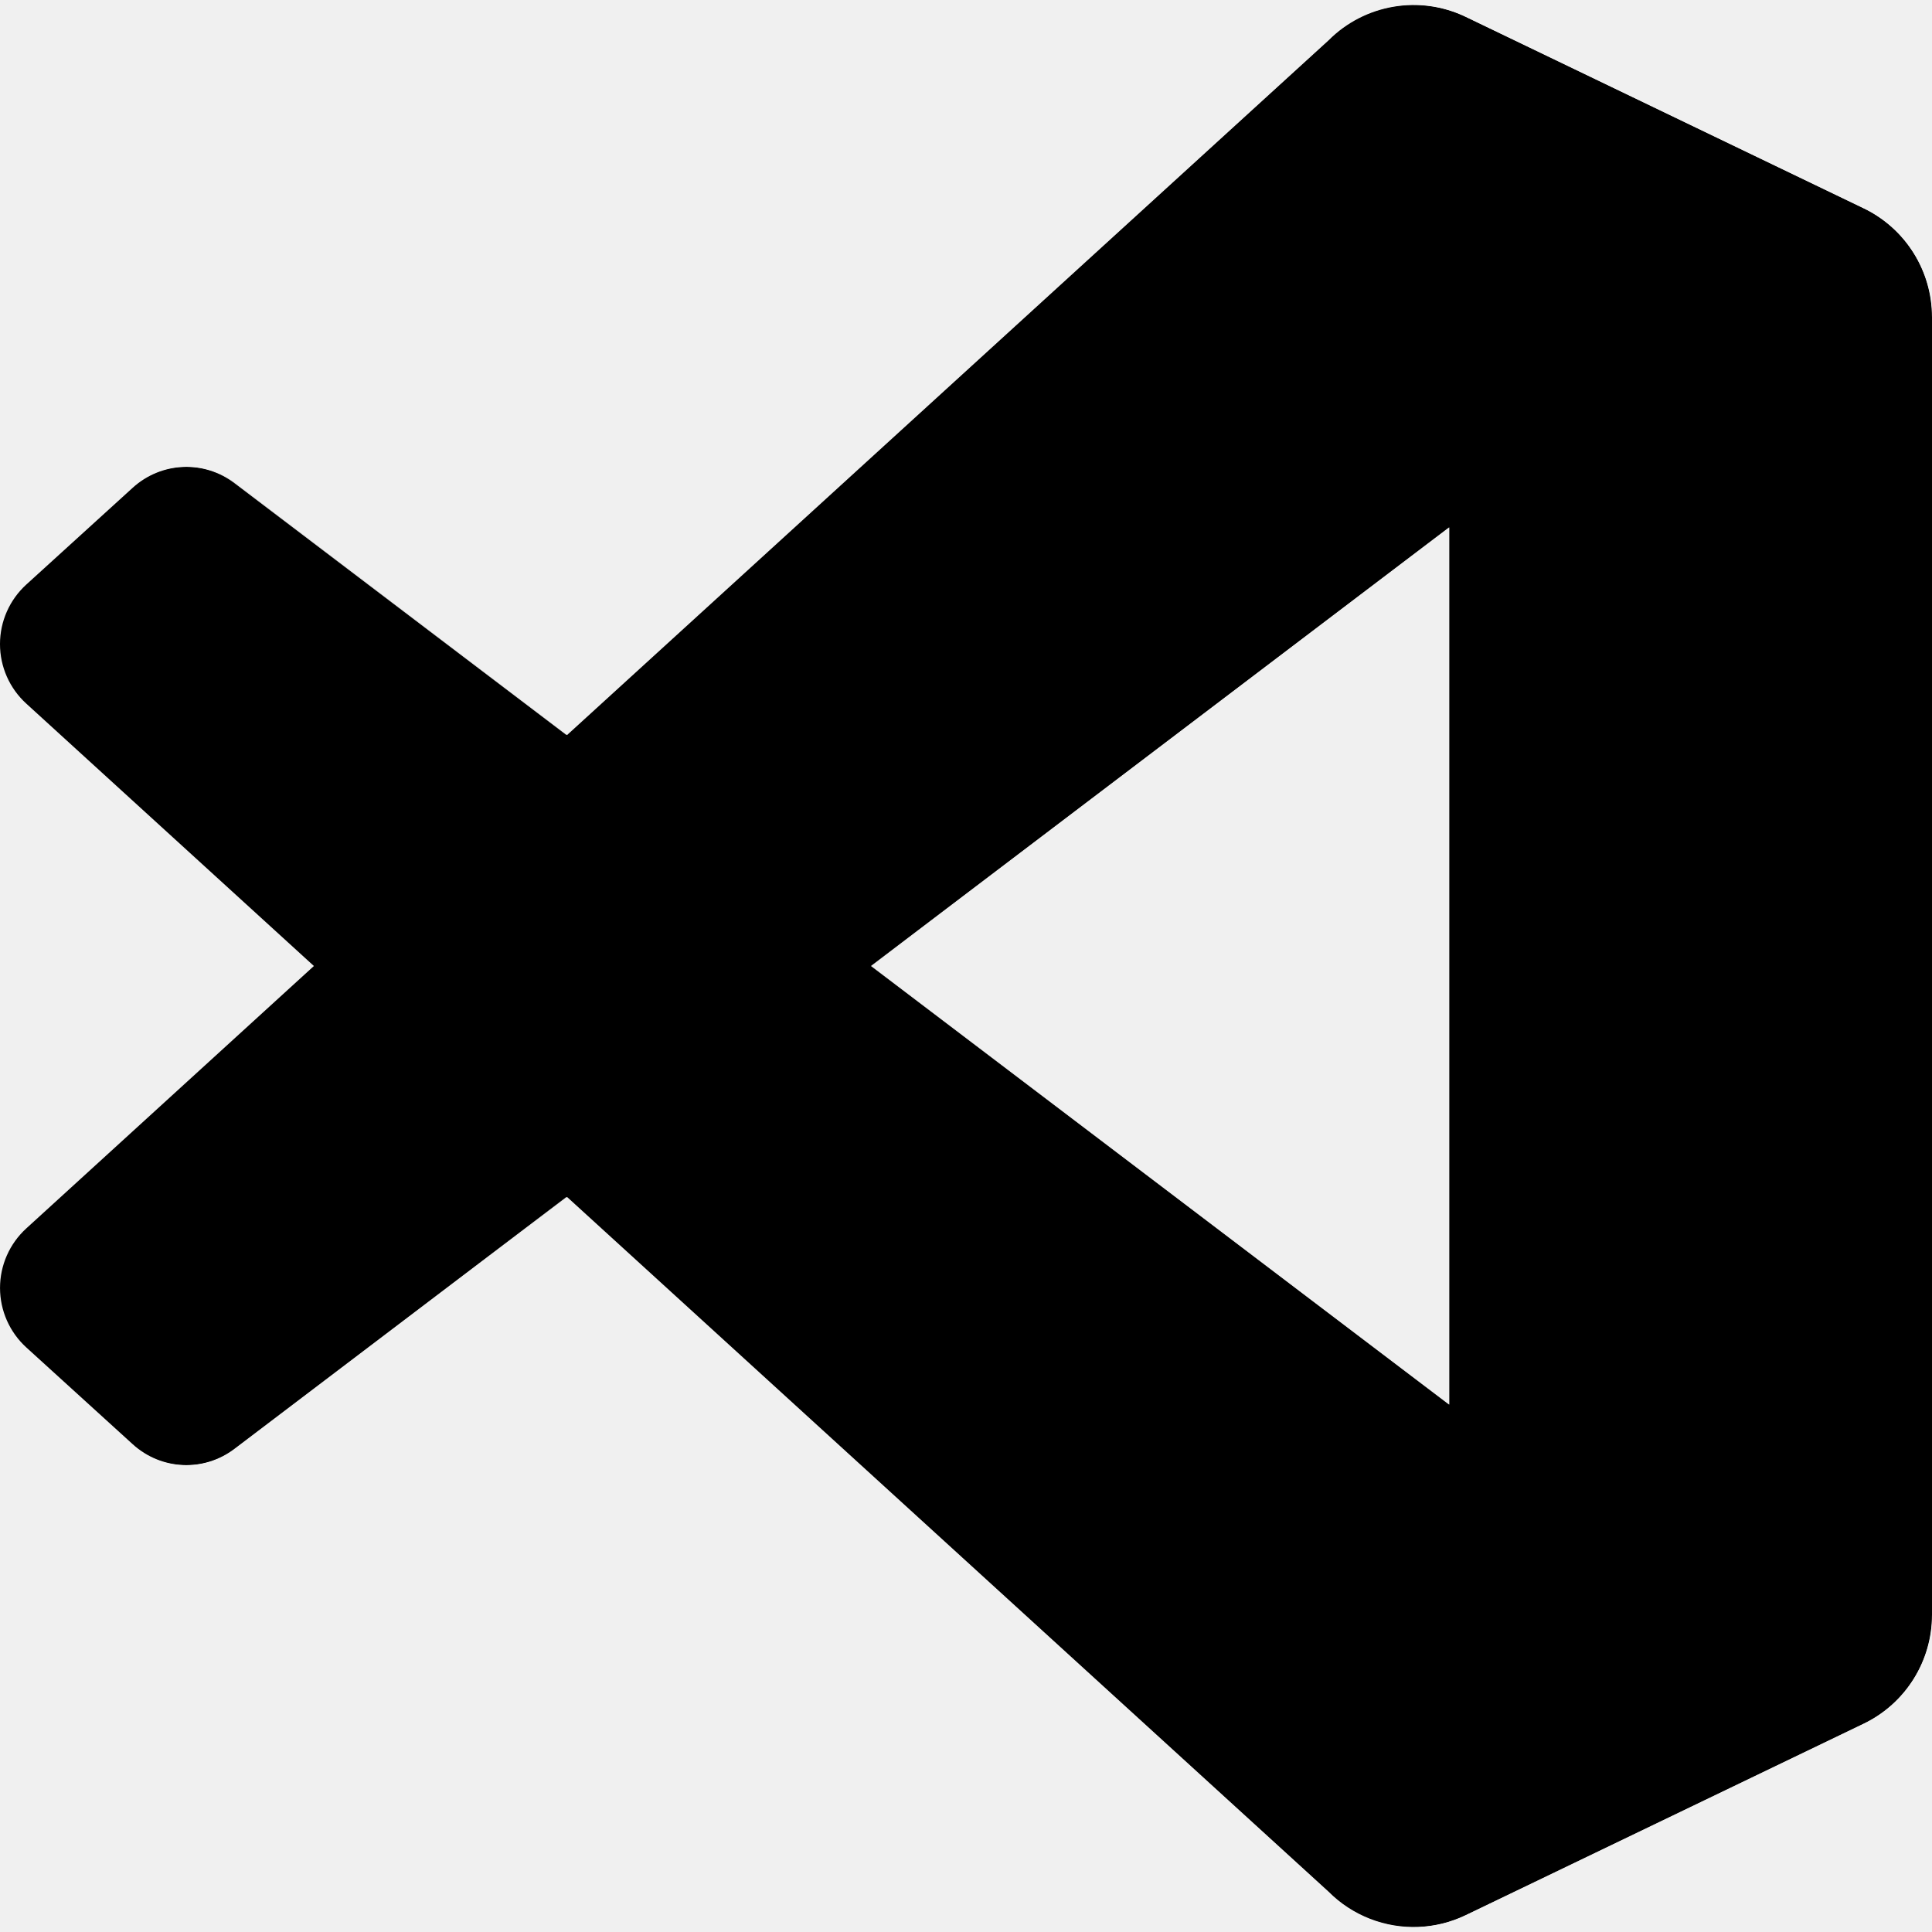
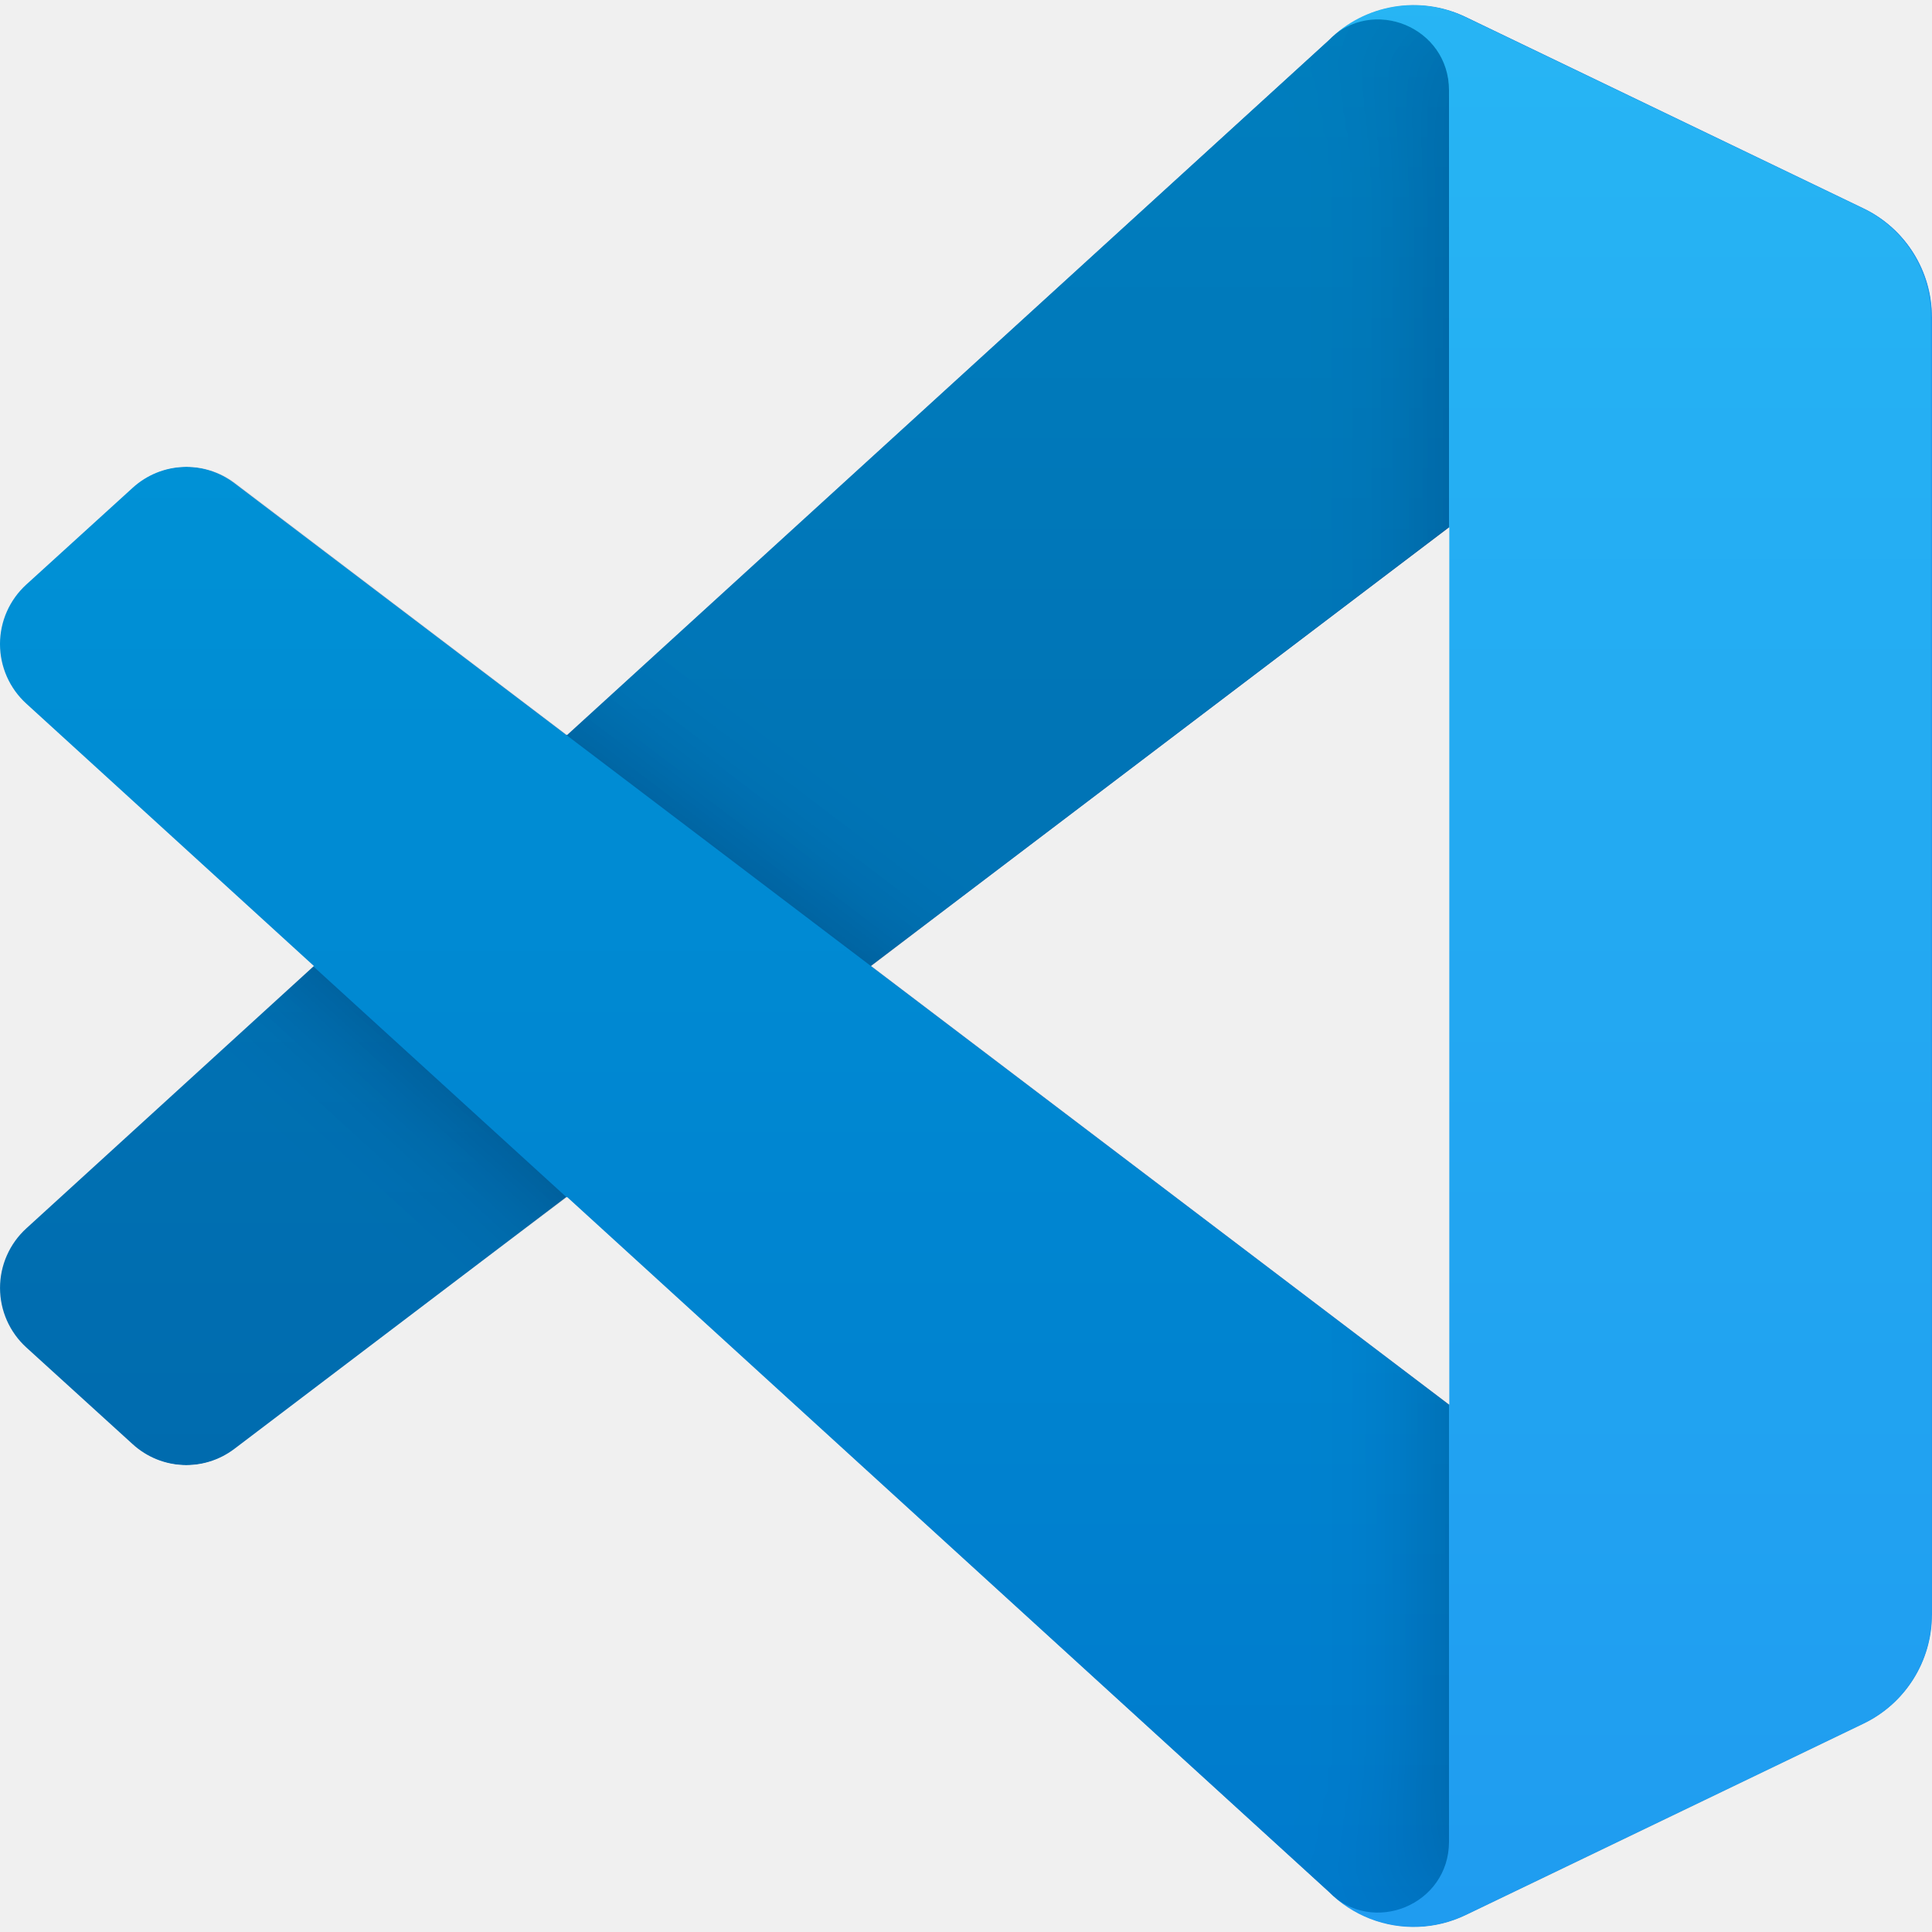
- <svg xmlns="http://www.w3.org/2000/svg" fill="currentColor" viewBox="0 0 128 128">
+ <svg xmlns="http://www.w3.org/2000/svg" viewBox="0 0 128 128">
  <mask id="a" width="128" height="128" x="0" y="0" maskUnits="userSpaceOnUse" style="mask-type:alpha">
-     <path fill-rule="evenodd" d="M90.767 127.126a7.968 7.968 0 0 0 6.35-.244l26.353-12.681a8 8 0 0 0 4.53-7.209V21.009a8 8 0 0 0-4.53-7.21L97.117 1.12a7.97 7.97 0 0 0-9.093 1.548l-50.45 46.026L15.6 32.013a5.328 5.328 0 0 0-6.807.302l-7.048 6.411a5.335 5.335 0 0 0-.006 7.888L20.796 64 1.74 81.387a5.336 5.336 0 0 0 .006 7.887l7.048 6.411a5.327 5.327 0 0 0 6.807.303l21.974-16.68 50.45 46.025a7.96 7.96 0 0 0 2.743 1.793Zm5.252-92.183L57.74 64l38.28 29.058V34.943Z" clip-rule="evenodd" />
+     <path fill="#fff" fill-rule="evenodd" d="M90.767 127.126a7.968 7.968 0 0 0 6.35-.244l26.353-12.681a8 8 0 0 0 4.53-7.209V21.009a8 8 0 0 0-4.53-7.21L97.117 1.12a7.97 7.97 0 0 0-9.093 1.548l-50.45 46.026L15.6 32.013a5.328 5.328 0 0 0-6.807.302l-7.048 6.411a5.335 5.335 0 0 0-.006 7.888L20.796 64 1.74 81.387a5.336 5.336 0 0 0 .006 7.887l7.048 6.411a5.327 5.327 0 0 0 6.807.303l21.974-16.68 50.45 46.025a7.96 7.96 0 0 0 2.743 1.793Zm5.252-92.183L57.74 64l38.28 29.058V34.943Z" clip-rule="evenodd" />
  </mask>
  <g mask="url(#a)">
-     <path d="M123.471 13.82 97.097 1.12A7.973 7.973 0 0 0 88 2.668L1.662 81.387a5.333 5.333 0 0 0 .006 7.887l7.052 6.411a5.333 5.333 0 0 0 6.811.303l103.971-78.875c3.488-2.646 8.498-.158 8.498 4.22v-.306a8.001 8.001 0 0 0-4.529-7.208Z" />
+     <path fill="#0065A9" d="M123.471 13.82 97.097 1.12A7.973 7.973 0 0 0 88 2.668L1.662 81.387a5.333 5.333 0 0 0 .006 7.887l7.052 6.411a5.333 5.333 0 0 0 6.811.303l103.971-78.875c3.488-2.646 8.498-.158 8.498 4.22v-.306a8.001 8.001 0 0 0-4.529-7.208Z" />
    <g filter="url(#b)">
-       <path d="m123.471 114.181-26.374 12.698A7.973 7.973 0 0 1 88 125.333L1.662 46.613a5.333 5.333 0 0 1 .006-7.887l7.052-6.411a5.333 5.333 0 0 1 6.811-.303l103.971 78.874c3.488 2.647 8.498.159 8.498-4.219v.306a8.001 8.001 0 0 1-4.529 7.208Z" />
+       <path fill="#007ACC" d="m123.471 114.181-26.374 12.698A7.973 7.973 0 0 1 88 125.333L1.662 46.613a5.333 5.333 0 0 1 .006-7.887l7.052-6.411a5.333 5.333 0 0 1 6.811-.303l103.971 78.874c3.488 2.647 8.498.159 8.498-4.219v.306a8.001 8.001 0 0 1-4.529 7.208Z" />
    </g>
    <g filter="url(#c)">
-       <path d="M97.098 126.882A7.977 7.977 0 0 1 88 125.333c2.952 2.952 8 .861 8-3.314V5.98c0-4.175-5.048-6.266-8-3.313a7.977 7.977 0 0 1 9.098-1.549L123.467 13.8A8 8 0 0 1 128 21.01v85.982a8 8 0 0 1-4.533 7.21l-26.369 12.681Z" />
+       <path fill="#1F9CF0" d="M97.098 126.882A7.977 7.977 0 0 1 88 125.333c2.952 2.952 8 .861 8-3.314V5.98c0-4.175-5.048-6.266-8-3.313a7.977 7.977 0 0 1 9.098-1.549L123.467 13.8A8 8 0 0 1 128 21.01v85.982a8 8 0 0 1-4.533 7.21l-26.369 12.681Z" />
    </g>
-     <path fill-rule="evenodd" d="M90.69 127.126a7.968 7.968 0 0 0 6.349-.244l26.353-12.681a8 8 0 0 0 4.53-7.21V21.009a8 8 0 0 0-4.53-7.21L97.039 1.12a7.97 7.97 0 0 0-9.093 1.548l-50.45 46.026-21.974-16.68a5.328 5.328 0 0 0-6.807.302l-7.048 6.411a5.336 5.336 0 0 0-.006 7.888L20.718 64 1.662 81.386a5.335 5.335 0 0 0 .006 7.888l7.048 6.411a5.328 5.328 0 0 0 6.807.303l21.975-16.681 50.45 46.026a7.959 7.959 0 0 0 2.742 1.793Zm5.252-92.184L57.662 64l38.28 29.057V34.943Z" clip-rule="evenodd" opacity="0.25" style="mix-blend-mode:overlay" />
+     <path fill="url(#d)" fill-rule="evenodd" d="M90.69 127.126a7.968 7.968 0 0 0 6.349-.244l26.353-12.681a8 8 0 0 0 4.53-7.21V21.009a8 8 0 0 0-4.53-7.21L97.039 1.12a7.97 7.97 0 0 0-9.093 1.548l-50.45 46.026-21.974-16.68a5.328 5.328 0 0 0-6.807.302l-7.048 6.411a5.336 5.336 0 0 0-.006 7.888L20.718 64 1.662 81.386a5.335 5.335 0 0 0 .006 7.888l7.048 6.411a5.328 5.328 0 0 0 6.807.303l21.975-16.681 50.45 46.026a7.959 7.959 0 0 0 2.742 1.793Zm5.252-92.184L57.662 64l38.28 29.057V34.943Z" clip-rule="evenodd" opacity="0.25" style="mix-blend-mode:overlay" />
  </g>
  <defs>
    <filter id="b" width="144.744" height="113.408" x="-8.411" y="22.594" color-interpolation-filters="sRGB" filterUnits="userSpaceOnUse">
      <feFlood flood-opacity="0" result="BackgroundImageFix" />
      <feColorMatrix in="SourceAlpha" result="hardAlpha" values="0 0 0 0 0 0 0 0 0 0 0 0 0 0 0 0 0 0 127 0" />
      <feOffset />
      <feGaussianBlur stdDeviation="4.167" />
      <feColorMatrix values="0 0 0 0 0 0 0 0 0 0 0 0 0 0 0 0 0 0 0.25 0" />
      <feBlend in2="BackgroundImageFix" mode="overlay" result="effect1_dropShadow_1_36" />
      <feBlend in="SourceGraphic" in2="effect1_dropShadow_1_36" result="shape" />
    </filter>
    <filter id="c" width="56.667" height="144.007" x="79.667" y="-8.004" color-interpolation-filters="sRGB" filterUnits="userSpaceOnUse">
      <feFlood flood-opacity="0" result="BackgroundImageFix" />
      <feColorMatrix in="SourceAlpha" result="hardAlpha" values="0 0 0 0 0 0 0 0 0 0 0 0 0 0 0 0 0 0 127 0" />
      <feOffset />
      <feGaussianBlur stdDeviation="4.167" />
      <feColorMatrix values="0 0 0 0 0 0 0 0 0 0 0 0 0 0 0 0 0 0 0.25 0" />
      <feBlend in2="BackgroundImageFix" mode="overlay" result="effect1_dropShadow_1_36" />
      <feBlend in="SourceGraphic" in2="effect1_dropShadow_1_36" result="shape" />
    </filter>
    <linearGradient id="d" x1="63.922" x2="63.922" y1="0.33" y2="127.67" gradientUnits="userSpaceOnUse">
      <stop stop-color="#fff" />
      <stop offset="1" stop-color="#fff" stop-opacity="0" />
    </linearGradient>
  </defs>
</svg>
